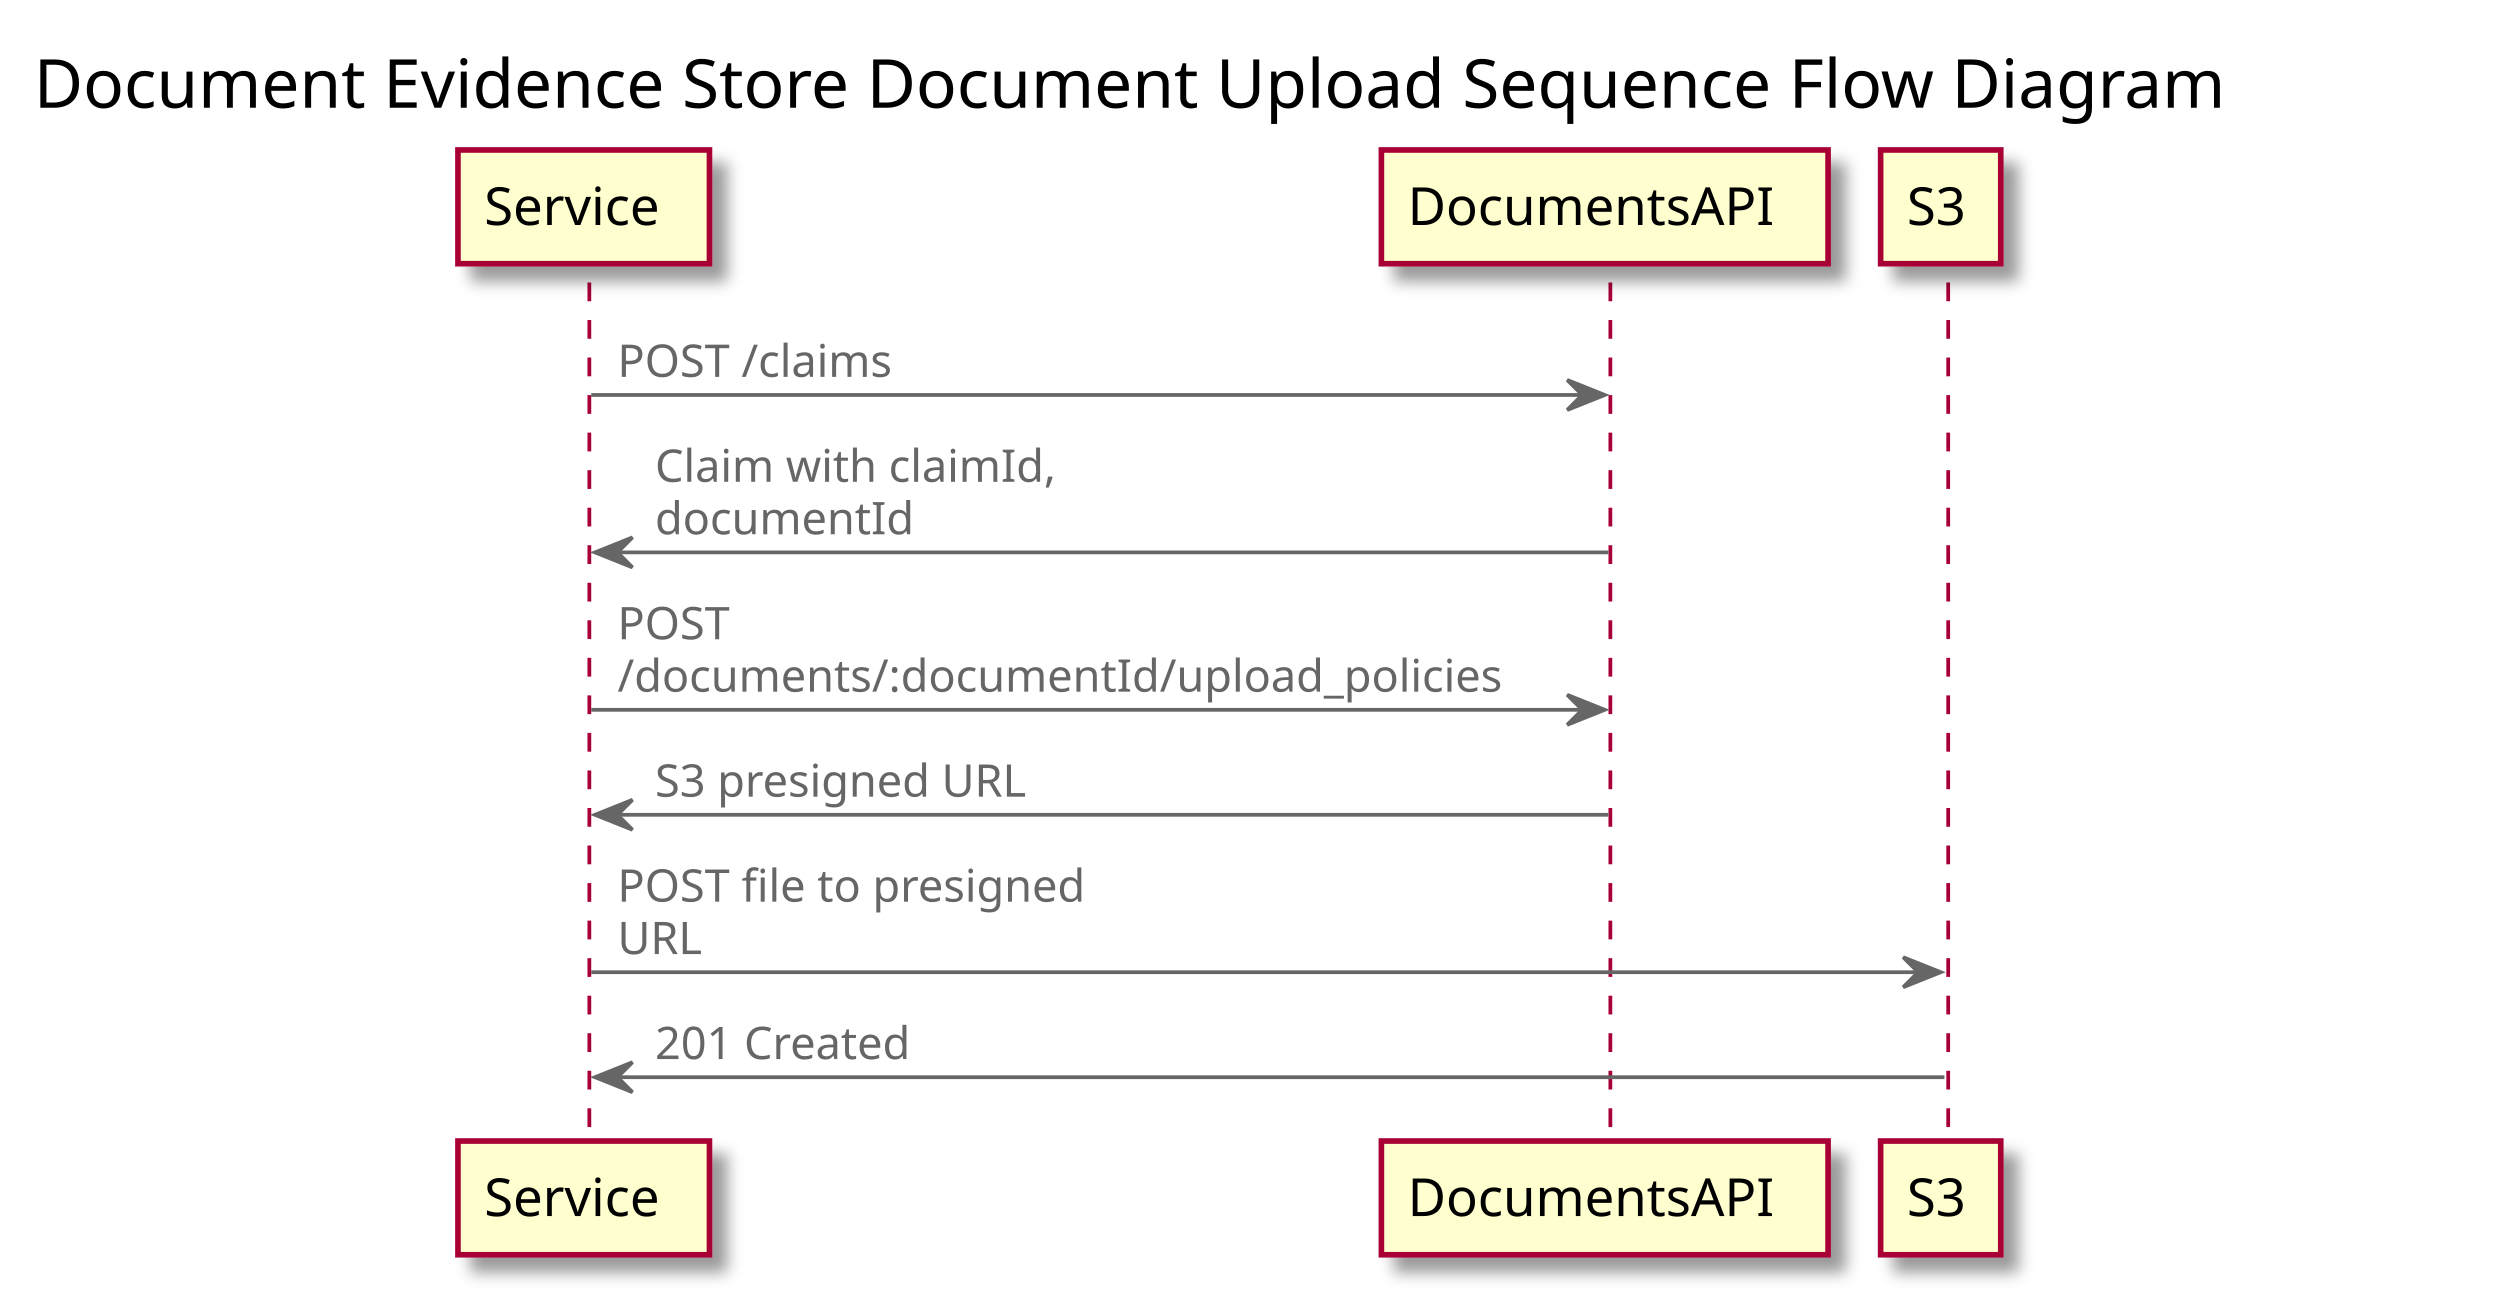
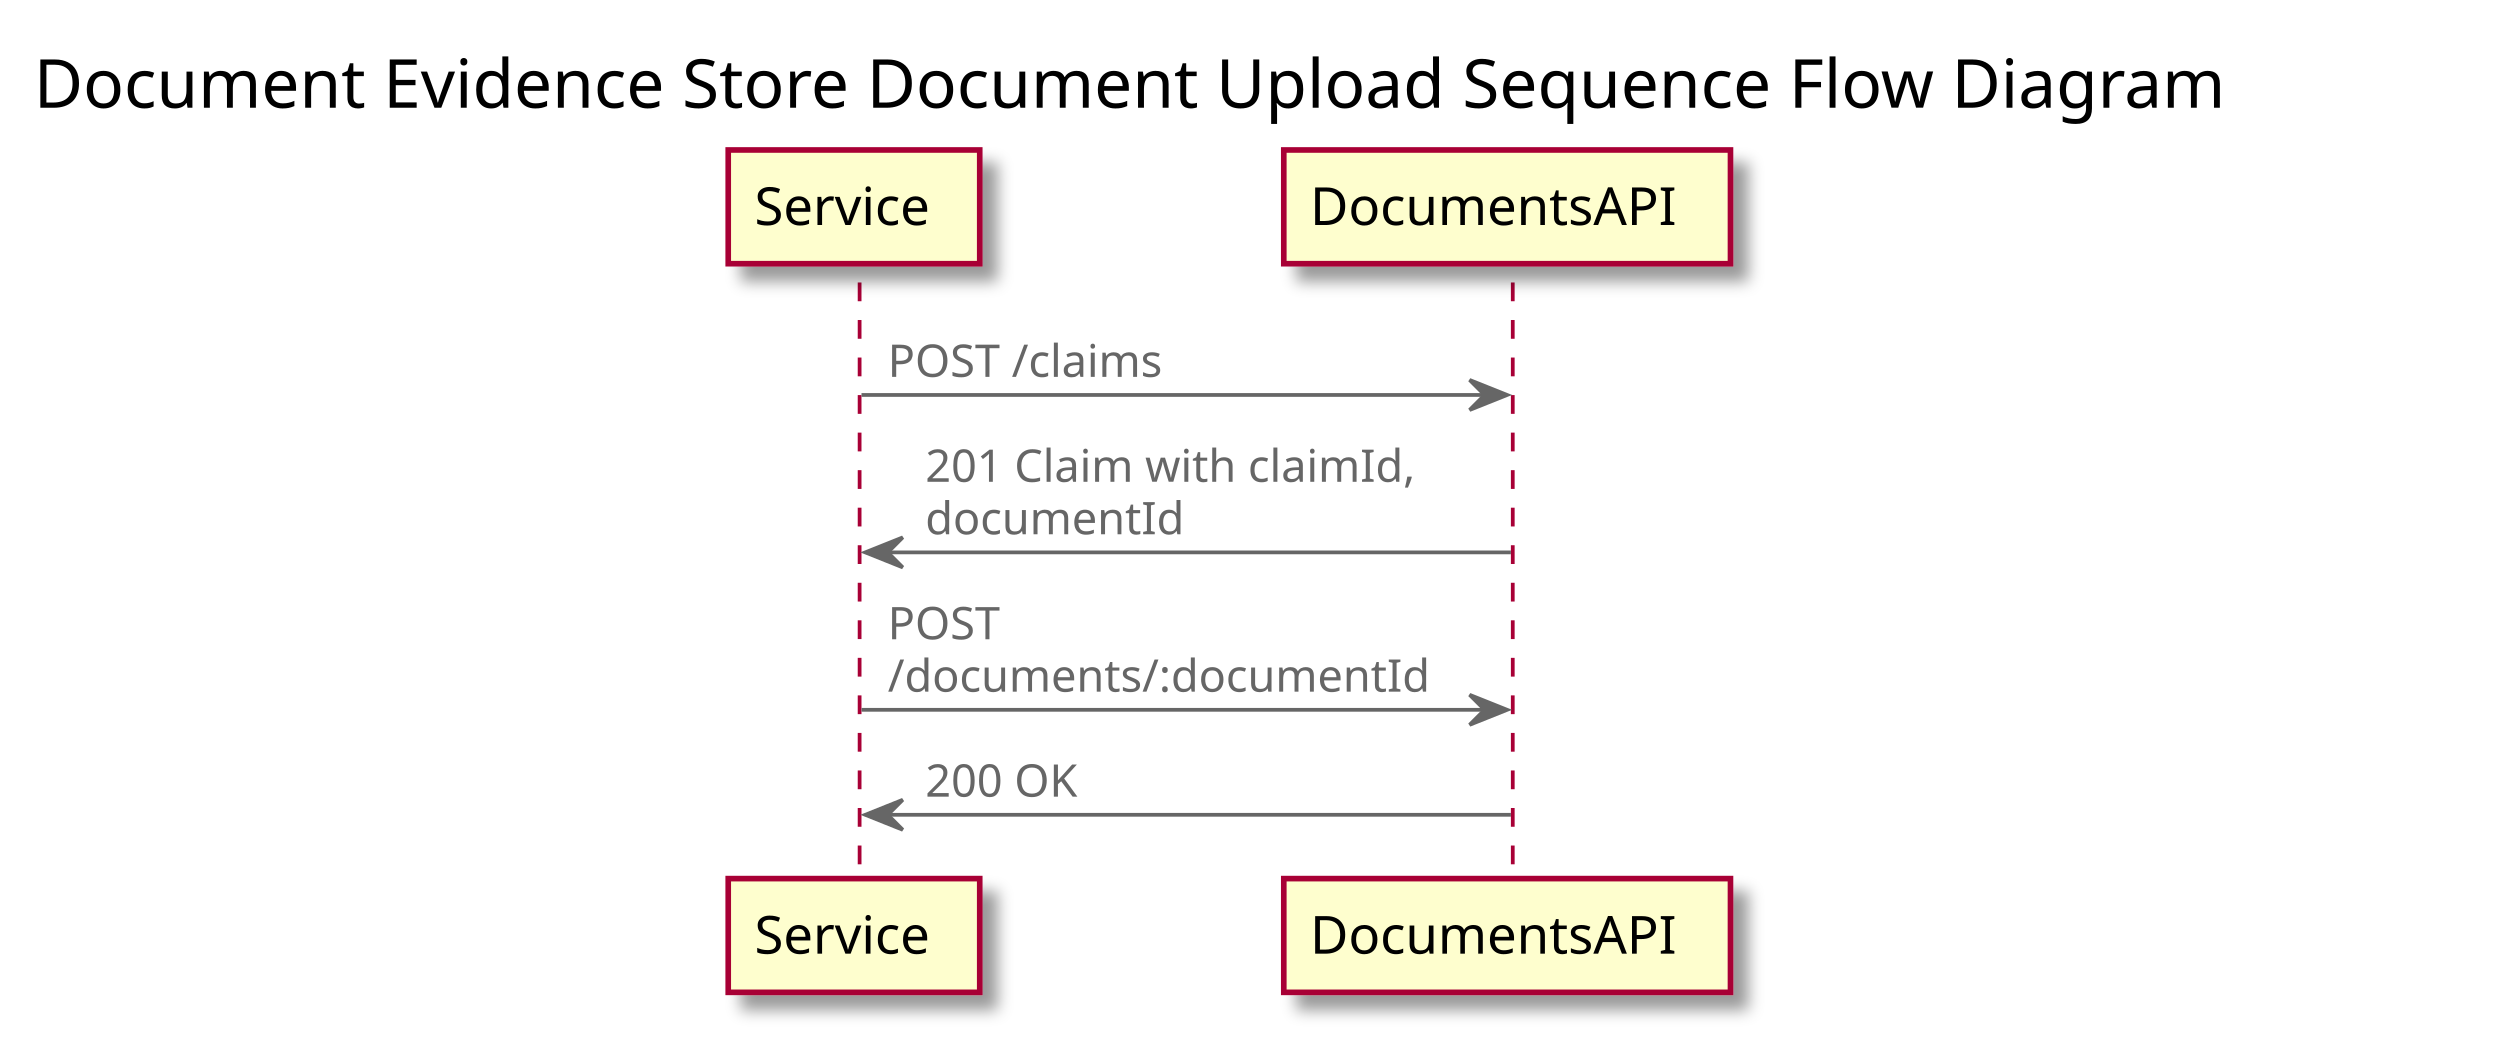
- <svg xmlns="http://www.w3.org/2000/svg" contentScriptType="application/ecmascript" contentStyleType="text/css" height="348px" preserveAspectRatio="none" style="width:666px;height:348px;background:#FFFFFF;" version="1.1" viewBox="0 0 666 348" width="666px" zoomAndPan="magnify">
+ <svg xmlns="http://www.w3.org/2000/svg" contentScriptType="application/ecmascript" contentStyleType="text/css" height="278px" preserveAspectRatio="none" style="width:666px;height:278px;background:#FFFFFF;" version="1.1" viewBox="0 0 666 278" width="666px" zoomAndPan="magnify">
  <defs>
-     <filter height="300%" id="fxt39xjew0tms" width="300%" x="-1" y="-1">
+     <filter height="300%" id="f1c8z4gpzqfc8w" width="300%" x="-1" y="-1">
      <feGaussianBlur result="blurOut" stdDeviation="2.0" />
      <feColorMatrix in="blurOut" result="blurOut2" type="matrix" values="0 0 0 0 0 0 0 0 0 0 0 0 0 0 0 0 0 0 .4 0" />
      <feOffset dx="4.0" dy="4.0" in="blurOut2" result="blurOut3" />
      <feBlend in="SourceGraphic" in2="blurOut3" mode="normal" />
    </filter>
  </defs>
  <g>
    <text fill="#000000" font-family="sans-serif" font-size="18" lengthAdjust="spacing" textLength="641" x="9" y="28.708">Document Evidence Store Document Upload Sequence Flow Diagram</text>
-     <line style="stroke:#A80036;stroke-width:1.0;stroke-dasharray:5.0,5.0;" x1="157" x2="157" y1="75.25" y2="304.969" />
-     <line style="stroke:#A80036;stroke-width:1.0;stroke-dasharray:5.0,5.0;" x1="429" x2="429" y1="75.25" y2="304.969" />
-     <line style="stroke:#A80036;stroke-width:1.0;stroke-dasharray:5.0,5.0;" x1="519" x2="519" y1="75.25" y2="304.969" />
-     <rect fill="#FEFECE" filter="url(#fxt39xjew0tms)" height="30.297" style="stroke:#A80036;stroke-width:1.5;" width="67" x="122" y="39.953" />
-     <text fill="#000000" font-family="sans-serif" font-size="14" lengthAdjust="spacing" textLength="53" x="129" y="59.948">Service</text>
-     <rect fill="#FEFECE" filter="url(#fxt39xjew0tms)" height="30.297" style="stroke:#A80036;stroke-width:1.5;" width="67" x="122" y="303.969" />
-     <text fill="#000000" font-family="sans-serif" font-size="14" lengthAdjust="spacing" textLength="53" x="129" y="323.964">Service</text>
-     <rect fill="#FEFECE" filter="url(#fxt39xjew0tms)" height="30.297" style="stroke:#A80036;stroke-width:1.5;" width="119" x="368" y="39.953" />
-     <text fill="#000000" font-family="sans-serif" font-size="14" lengthAdjust="spacing" textLength="105" x="375" y="59.948">DocumentsAPI</text>
-     <rect fill="#FEFECE" filter="url(#fxt39xjew0tms)" height="30.297" style="stroke:#A80036;stroke-width:1.5;" width="119" x="368" y="303.969" />
-     <text fill="#000000" font-family="sans-serif" font-size="14" lengthAdjust="spacing" textLength="105" x="375" y="323.964">DocumentsAPI</text>
-     <rect fill="#FEFECE" filter="url(#fxt39xjew0tms)" height="30.297" style="stroke:#A80036;stroke-width:1.5;" width="32" x="501" y="39.953" />
-     <text fill="#000000" font-family="sans-serif" font-size="14" lengthAdjust="spacing" textLength="18" x="508" y="59.948">S3</text>
-     <rect fill="#FEFECE" filter="url(#fxt39xjew0tms)" height="30.297" style="stroke:#A80036;stroke-width:1.5;" width="32" x="501" y="303.969" />
-     <text fill="#000000" font-family="sans-serif" font-size="14" lengthAdjust="spacing" textLength="18" x="508" y="323.964">S3</text>
-     <polygon fill="#666666" points="417.5,101.219,427.5,105.219,417.5,109.219,421.5,105.219" style="stroke:#666666;stroke-width:1.0;" />
-     <line style="stroke:#666666;stroke-width:1.0;" x1="157.5" x2="423.5" y1="105.219" y2="105.219" />
-     <text fill="#666666" font-family="sans-serif" font-size="12" lengthAdjust="spacing" textLength="77" x="164.5" y="100.389">POST /claims</text>
-     <polygon fill="#666666" points="168.5,143.156,158.5,147.156,168.5,151.156,164.5,147.156" style="stroke:#666666;stroke-width:1.0;" />
-     <line style="stroke:#666666;stroke-width:1.0;" x1="162.5" x2="428.5" y1="147.156" y2="147.156" />
-     <text fill="#666666" font-family="sans-serif" font-size="12" lengthAdjust="spacing" textLength="110" x="174.5" y="128.357">Claim with claimId,</text>
-     <text fill="#666666" font-family="sans-serif" font-size="12" lengthAdjust="spacing" textLength="71" x="174.5" y="142.326">documentId</text>
-     <polygon fill="#666666" points="417.5,185.094,427.5,189.094,417.5,193.094,421.5,189.094" style="stroke:#666666;stroke-width:1.0;" />
-     <line style="stroke:#666666;stroke-width:1.0;" x1="157.5" x2="423.5" y1="189.094" y2="189.094" />
-     <text fill="#666666" font-family="sans-serif" font-size="12" lengthAdjust="spacing" textLength="31" x="164.5" y="170.295">POST</text>
-     <text fill="#666666" font-family="sans-serif" font-size="12" lengthAdjust="spacing" textLength="248" x="164.5" y="184.264">/documents/:documentId/upload_policies</text>
-     <polygon fill="#666666" points="168.5,213.062,158.5,217.062,168.5,221.062,164.5,217.062" style="stroke:#666666;stroke-width:1.0;" />
-     <line style="stroke:#666666;stroke-width:1.0;" x1="162.5" x2="428.5" y1="217.062" y2="217.062" />
-     <text fill="#666666" font-family="sans-serif" font-size="12" lengthAdjust="spacing" textLength="108" x="174.5" y="212.232">S3 presigned URL</text>
-     <polygon fill="#666666" points="507,255,517,259,507,263,511,259" style="stroke:#666666;stroke-width:1.0;" />
-     <line style="stroke:#666666;stroke-width:1.0;" x1="157.5" x2="513" y1="259" y2="259" />
-     <text fill="#666666" font-family="sans-serif" font-size="12" lengthAdjust="spacing" textLength="135" x="164.5" y="240.201">POST file to presigned</text>
-     <text fill="#666666" font-family="sans-serif" font-size="12" lengthAdjust="spacing" textLength="22" x="164.5" y="254.17">URL</text>
-     <polygon fill="#666666" points="168.5,282.969,158.5,286.969,168.5,290.969,164.5,286.969" style="stroke:#666666;stroke-width:1.0;" />
-     <line style="stroke:#666666;stroke-width:1.0;" x1="162.5" x2="518" y1="286.969" y2="286.969" />
-     <text fill="#666666" font-family="sans-serif" font-size="12" lengthAdjust="spacing" textLength="75" x="174.5" y="282.139">201 Created</text>
+     <line style="stroke:#A80036;stroke-width:1.0;stroke-dasharray:5.0,5.0;" x1="229" x2="229" y1="75.25" y2="235.062" />
+     <line style="stroke:#A80036;stroke-width:1.0;stroke-dasharray:5.0,5.0;" x1="403" x2="403" y1="75.25" y2="235.062" />
+     <rect fill="#FEFECE" filter="url(#f1c8z4gpzqfc8w)" height="30.297" style="stroke:#A80036;stroke-width:1.5;" width="67" x="194" y="39.953" />
+     <text fill="#000000" font-family="sans-serif" font-size="14" lengthAdjust="spacing" textLength="53" x="201" y="59.948">Service</text>
+     <rect fill="#FEFECE" filter="url(#f1c8z4gpzqfc8w)" height="30.297" style="stroke:#A80036;stroke-width:1.5;" width="67" x="194" y="234.062" />
+     <text fill="#000000" font-family="sans-serif" font-size="14" lengthAdjust="spacing" textLength="53" x="201" y="254.058">Service</text>
+     <rect fill="#FEFECE" filter="url(#f1c8z4gpzqfc8w)" height="30.297" style="stroke:#A80036;stroke-width:1.5;" width="119" x="342" y="39.953" />
+     <text fill="#000000" font-family="sans-serif" font-size="14" lengthAdjust="spacing" textLength="105" x="349" y="59.948">DocumentsAPI</text>
+     <rect fill="#FEFECE" filter="url(#f1c8z4gpzqfc8w)" height="30.297" style="stroke:#A80036;stroke-width:1.5;" width="119" x="342" y="234.062" />
+     <text fill="#000000" font-family="sans-serif" font-size="14" lengthAdjust="spacing" textLength="105" x="349" y="254.058">DocumentsAPI</text>
+     <polygon fill="#666666" points="391.5,101.219,401.5,105.219,391.5,109.219,395.5,105.219" style="stroke:#666666;stroke-width:1.0;" />
+     <line style="stroke:#666666;stroke-width:1.0;" x1="229.5" x2="397.5" y1="105.219" y2="105.219" />
+     <text fill="#666666" font-family="sans-serif" font-size="12" lengthAdjust="spacing" textLength="77" x="236.5" y="100.389">POST /claims</text>
+     <polygon fill="#666666" points="240.5,143.156,230.5,147.156,240.5,151.156,236.5,147.156" style="stroke:#666666;stroke-width:1.0;" />
+     <line style="stroke:#666666;stroke-width:1.0;" x1="234.5" x2="402.5" y1="147.156" y2="147.156" />
+     <text fill="#666666" font-family="sans-serif" font-size="12" lengthAdjust="spacing" textLength="137" x="246.5" y="128.357">201 Claim with claimId,</text>
+     <text fill="#666666" font-family="sans-serif" font-size="12" lengthAdjust="spacing" textLength="71" x="246.5" y="142.326">documentId</text>
+     <polygon fill="#666666" points="391.5,185.094,401.5,189.094,391.5,193.094,395.5,189.094" style="stroke:#666666;stroke-width:1.0;" />
+     <line style="stroke:#666666;stroke-width:1.0;" x1="229.5" x2="397.5" y1="189.094" y2="189.094" />
+     <text fill="#666666" font-family="sans-serif" font-size="12" lengthAdjust="spacing" textLength="31" x="236.5" y="170.295">POST</text>
+     <text fill="#666666" font-family="sans-serif" font-size="12" lengthAdjust="spacing" textLength="150" x="236.5" y="184.264">/documents/:documentId</text>
+     <polygon fill="#666666" points="240.5,213.062,230.5,217.062,240.5,221.062,236.5,217.062" style="stroke:#666666;stroke-width:1.0;" />
+     <line style="stroke:#666666;stroke-width:1.0;" x1="234.5" x2="402.5" y1="217.062" y2="217.062" />
+     <text fill="#666666" font-family="sans-serif" font-size="12" lengthAdjust="spacing" textLength="46" x="246.5" y="212.232">200 OK</text>
  </g>
</svg>
